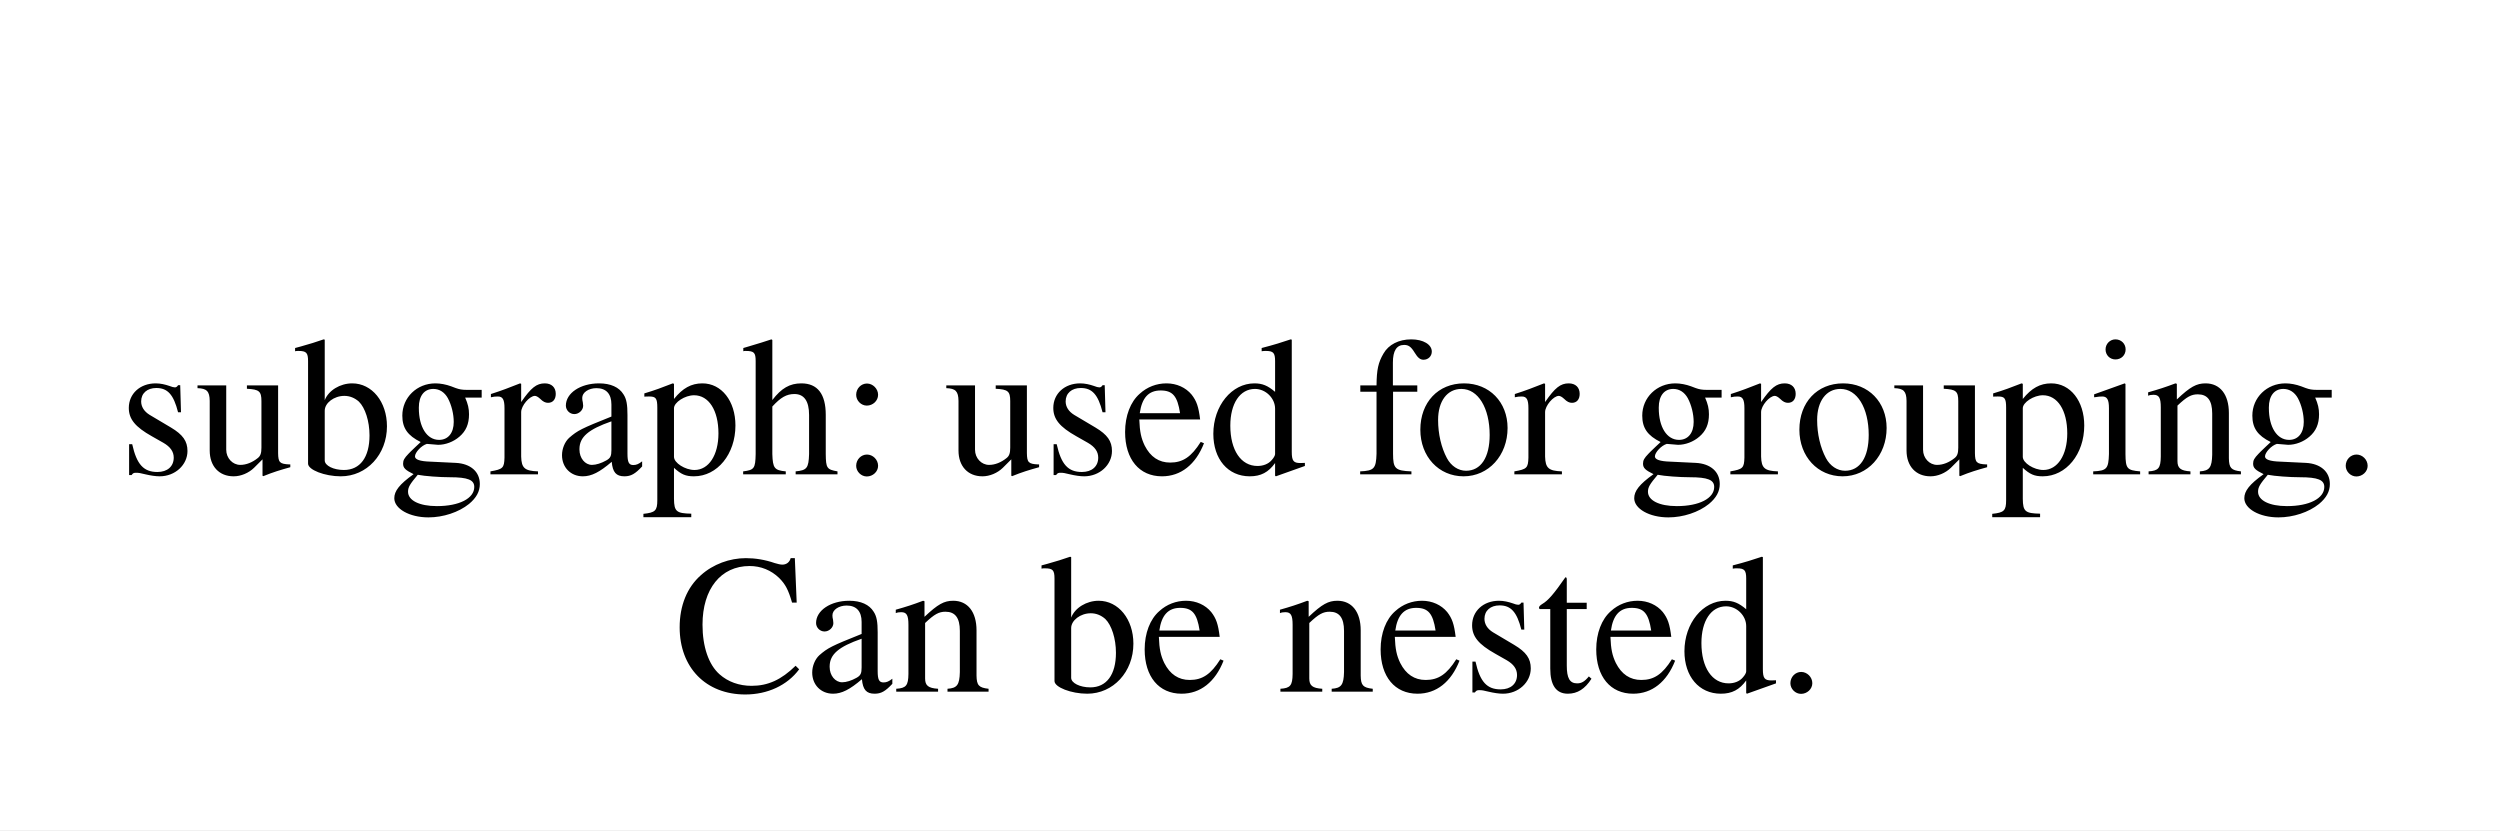
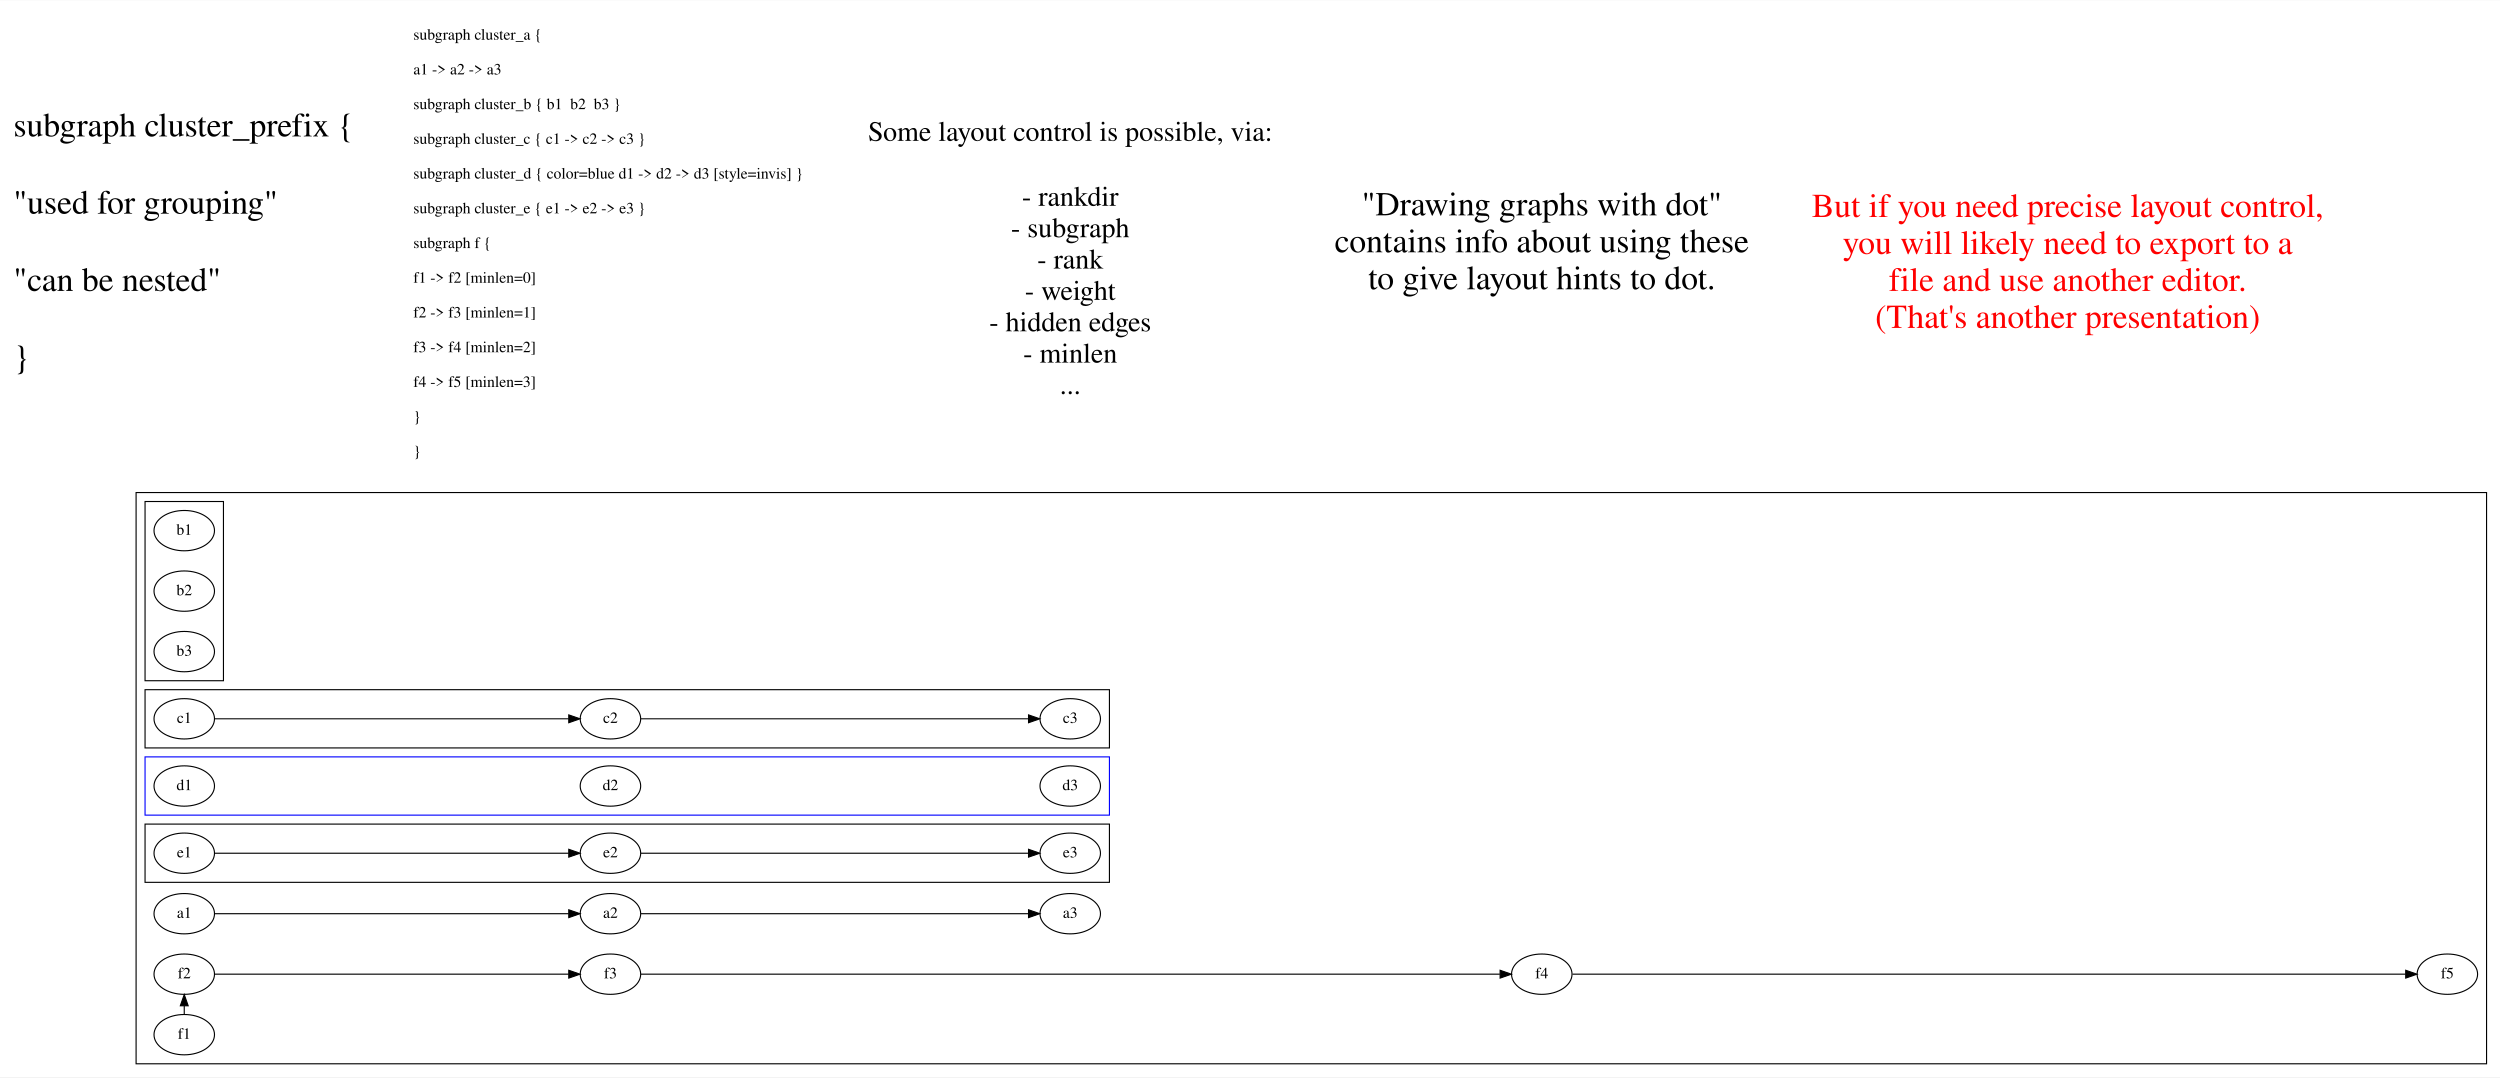
- <svg xmlns="http://www.w3.org/2000/svg" width="253pt" height="84pt" viewBox="0.00 0.00 253.00 84.00">
-   <g id="graph0" class="graph" transform="scale(1 1) rotate(0) translate(4 80)">
-     <polygon fill="white" stroke="transparent" points="-4,4 -4,-80 249,-80 249,4 -4,4" />
+ <svg xmlns="http://www.w3.org/2000/svg" xmlns:xlink="http://www.w3.org/1999/xlink" width="2232pt" height="962pt" viewBox="0.00 0.00 2232.00 961.50">
+   <g id="graph0" class="graph" transform="scale(1 1) rotate(0) translate(4 957.5)">
+     <polygon fill="white" stroke="transparent" points="-4,4 -4,-957.5 2228,-957.5 2228,4 -4,4" />
+     <g id="clust1" class="cluster">
+       <polygon fill="none" stroke="black" points="117.5,-8 117.5,-518 2216,-518 2216,-8 117.5,-8" />
+     </g>
+     <g id="clust2" class="cluster">
+       <polygon fill="none" stroke="black" points="125.5,-350 125.5,-510 195.5,-510 195.5,-350 125.5,-350" />
+     </g>
+     <g id="clust3" class="cluster">
+       <polygon fill="none" stroke="black" points="125.5,-290 125.5,-342 986.5,-342 986.5,-290 125.5,-290" />
+     </g>
+     <g id="clust4" class="cluster">
+       <polygon fill="none" stroke="blue" points="125.5,-230 125.5,-282 986.5,-282 986.5,-230 125.5,-230" />
+     </g>
+     <g id="clust5" class="cluster">
+       <polygon fill="none" stroke="black" points="125.5,-170 125.5,-222 986.5,-222 986.5,-170 125.5,-170" />
+     </g>
    <g id="node1" class="node">
-       <text text-anchor="middle" x="122.5" y="-32" font-family="Times,serif" font-size="20.00">subgraph: used for grouping.</text>
-       <text text-anchor="middle" x="122.5" y="-10" font-family="Times,serif" font-size="20.00">Can be nested.</text>
+       <ellipse fill="none" stroke="black" cx="160.5" cy="-142" rx="27" ry="18" />
+       <text text-anchor="middle" x="160.5" y="-138.3" font-family="Times,serif" font-size="14.00">a1</text>
+     </g>
+     <g id="node2" class="node">
+       <ellipse fill="none" stroke="black" cx="541" cy="-142" rx="27" ry="18" />
+       <text text-anchor="middle" x="541" y="-138.3" font-family="Times,serif" font-size="14.00">a2</text>
+     </g>
+     <g id="edge1" class="edge">
+       <path fill="none" stroke="black" d="M187.52,-142C253.56,-142 427.82,-142 503.76,-142" />
+       <polygon fill="black" stroke="black" points="503.8,-145.5 513.8,-142 503.8,-138.5 503.8,-145.5" />
+     </g>
+     <g id="node3" class="node">
+       <ellipse fill="none" stroke="black" cx="951.5" cy="-142" rx="27" ry="18" />
+       <text text-anchor="middle" x="951.5" y="-138.3" font-family="Times,serif" font-size="14.00">a3</text>
+     </g>
+     <g id="edge2" class="edge">
+       <path fill="none" stroke="black" d="M568.17,-142C638.7,-142 832.85,-142 914.05,-142" />
+       <polygon fill="black" stroke="black" points="914.28,-145.5 924.28,-142 914.28,-138.5 914.28,-145.5" />
+     </g>
+     <g id="node4" class="node">
+       <ellipse fill="none" stroke="black" cx="160.5" cy="-484" rx="27" ry="18" />
+       <text text-anchor="middle" x="160.5" y="-480.3" font-family="Times,serif" font-size="14.00">b1</text>
+     </g>
+     <g id="node5" class="node">
+       <ellipse fill="none" stroke="black" cx="160.5" cy="-430" rx="27" ry="18" />
+       <text text-anchor="middle" x="160.5" y="-426.3" font-family="Times,serif" font-size="14.00">b2</text>
+     </g>
+     <g id="node6" class="node">
+       <ellipse fill="none" stroke="black" cx="160.5" cy="-376" rx="27" ry="18" />
+       <text text-anchor="middle" x="160.5" y="-372.3" font-family="Times,serif" font-size="14.00">b3</text>
+     </g>
+     <g id="node7" class="node">
+       <ellipse fill="none" stroke="black" cx="160.5" cy="-316" rx="27" ry="18" />
+       <text text-anchor="middle" x="160.5" y="-312.3" font-family="Times,serif" font-size="14.00">c1</text>
+     </g>
+     <g id="node8" class="node">
+       <ellipse fill="none" stroke="black" cx="541" cy="-316" rx="27" ry="18" />
+       <text text-anchor="middle" x="541" y="-312.3" font-family="Times,serif" font-size="14.00">c2</text>
+     </g>
+     <g id="edge3" class="edge">
+       <path fill="none" stroke="black" d="M187.52,-316C253.56,-316 427.82,-316 503.76,-316" />
+       <polygon fill="black" stroke="black" points="503.8,-319.5 513.8,-316 503.8,-312.5 503.8,-319.5" />
+     </g>
+     <g id="node9" class="node">
+       <ellipse fill="none" stroke="black" cx="951.5" cy="-316" rx="27" ry="18" />
+       <text text-anchor="middle" x="951.5" y="-312.3" font-family="Times,serif" font-size="14.00">c3</text>
+     </g>
+     <g id="edge4" class="edge">
+       <path fill="none" stroke="black" d="M568.17,-316C638.7,-316 832.85,-316 914.05,-316" />
+       <polygon fill="black" stroke="black" points="914.28,-319.5 924.28,-316 914.28,-312.5 914.28,-319.5" />
+     </g>
+     <g id="node10" class="node">
+       <ellipse fill="none" stroke="black" cx="160.5" cy="-256" rx="27" ry="18" />
+       <text text-anchor="middle" x="160.5" y="-252.3" font-family="Times,serif" font-size="14.00">d1</text>
+     </g>
+     <g id="node11" class="node">
+       <ellipse fill="none" stroke="black" cx="541" cy="-256" rx="27" ry="18" />
+       <text text-anchor="middle" x="541" y="-252.3" font-family="Times,serif" font-size="14.00">d2</text>
+     </g>
+     <g id="node12" class="node">
+       <ellipse fill="none" stroke="black" cx="951.5" cy="-256" rx="27" ry="18" />
+       <text text-anchor="middle" x="951.5" y="-252.3" font-family="Times,serif" font-size="14.00">d3</text>
+     </g>
+     <g id="node13" class="node">
+       <ellipse fill="none" stroke="black" cx="160.5" cy="-196" rx="27" ry="18" />
+       <text text-anchor="middle" x="160.5" y="-192.3" font-family="Times,serif" font-size="14.00">e1</text>
+     </g>
+     <g id="node14" class="node">
+       <ellipse fill="none" stroke="black" cx="541" cy="-196" rx="27" ry="18" />
+       <text text-anchor="middle" x="541" y="-192.3" font-family="Times,serif" font-size="14.00">e2</text>
+     </g>
+     <g id="edge7" class="edge">
+       <path fill="none" stroke="black" d="M187.52,-196C253.56,-196 427.82,-196 503.76,-196" />
+       <polygon fill="black" stroke="black" points="503.8,-199.5 513.8,-196 503.8,-192.5 503.8,-199.5" />
+     </g>
+     <g id="node15" class="node">
+       <ellipse fill="none" stroke="black" cx="951.5" cy="-196" rx="27" ry="18" />
+       <text text-anchor="middle" x="951.5" y="-192.3" font-family="Times,serif" font-size="14.00">e3</text>
+     </g>
+     <g id="edge8" class="edge">
+       <path fill="none" stroke="black" d="M568.17,-196C638.7,-196 832.85,-196 914.05,-196" />
+       <polygon fill="black" stroke="black" points="914.28,-199.5 924.28,-196 914.28,-192.5 914.28,-199.5" />
+     </g>
+     <g id="node16" class="node">
+       <ellipse fill="none" stroke="black" cx="160.5" cy="-34" rx="27" ry="18" />
+       <text text-anchor="middle" x="160.5" y="-30.3" font-family="Times,serif" font-size="14.00">f1</text>
+     </g>
+     <g id="node17" class="node">
+       <ellipse fill="none" stroke="black" cx="160.5" cy="-88" rx="27" ry="18" />
+       <text text-anchor="middle" x="160.5" y="-84.3" font-family="Times,serif" font-size="14.00">f2</text>
+     </g>
+     <g id="edge9" class="edge">
+       <path fill="none" stroke="black" d="M160.5,-52.14C160.5,-54.62 160.5,-57.1 160.5,-59.59" />
+       <polygon fill="black" stroke="black" points="157,-59.79 160.5,-69.79 164,-59.79 157,-59.79" />
+     </g>
+     <g id="node18" class="node">
+       <ellipse fill="none" stroke="black" cx="541" cy="-88" rx="27" ry="18" />
+       <text text-anchor="middle" x="541" y="-84.3" font-family="Times,serif" font-size="14.00">f3</text>
+     </g>
+     <g id="edge10" class="edge">
+       <path fill="none" stroke="black" d="M187.52,-88C253.56,-88 427.82,-88 503.76,-88" />
+       <polygon fill="black" stroke="black" points="503.8,-91.5 513.8,-88 503.8,-84.5 503.8,-91.5" />
+     </g>
+     <g id="node19" class="node">
+       <ellipse fill="none" stroke="black" cx="1372.5" cy="-88" rx="27" ry="18" />
+       <text text-anchor="middle" x="1372.5" y="-84.3" font-family="Times,serif" font-size="14.00">f4</text>
+     </g>
+     <g id="edge11" class="edge">
+       <path fill="none" stroke="black" d="M568.2,-88C689.24,-88 1194.5,-88 1335.07,-88" />
+       <polygon fill="black" stroke="black" points="1335.3,-91.5 1345.3,-88 1335.3,-84.5 1335.3,-91.5" />
+     </g>
+     <g id="node20" class="node">
+       <ellipse fill="none" stroke="black" cx="2181" cy="-88" rx="27" ry="18" />
+       <text text-anchor="middle" x="2181" y="-84.3" font-family="Times,serif" font-size="14.00">f5</text>
+     </g>
+     <g id="edge12" class="edge">
+       <path fill="none" stroke="black" d="M1399.88,-88C1518.94,-88 2006.44,-88 2143.81,-88" />
+       <polygon fill="black" stroke="black" points="2143.83,-91.5 2153.83,-88 2143.83,-84.5 2143.83,-91.5" />
+     </g>
+     <g id="node21" class="node">
+       <text text-anchor="start" x="8" y="-836" font-family="Times,serif" font-size="30.00">subgraph cluster_prefix {</text>
+       <text text-anchor="start" x="8" y="-767" font-family="Times,serif" font-size="30.00">  "used for grouping"</text>
+       <text text-anchor="start" x="8" y="-698" font-family="Times,serif" font-size="30.00">  "can be nested"</text>
+       <text text-anchor="start" x="8" y="-629" font-family="Times,serif" font-size="30.00">}</text>
+     </g>
+     <g id="node22" class="node">
+       <text text-anchor="start" x="365" y="-922.3" font-family="Times,serif" font-size="14.00">subgraph cluster_a {</text>
+       <text text-anchor="start" x="365" y="-891.3" font-family="Times,serif" font-size="14.00">  a1 -&gt; a2 -&gt; a3</text>
+       <text text-anchor="start" x="365" y="-860.3" font-family="Times,serif" font-size="14.00">  subgraph cluster_b { b1  b2  b3 }</text>
+       <text text-anchor="start" x="365" y="-829.3" font-family="Times,serif" font-size="14.00">  subgraph cluster_c { c1 -&gt; c2 -&gt; c3 }</text>
+       <text text-anchor="start" x="365" y="-798.3" font-family="Times,serif" font-size="14.00">  subgraph cluster_d { color=blue d1 -&gt; d2 -&gt; d3 [style=invis] }</text>
+       <text text-anchor="start" x="365" y="-767.3" font-family="Times,serif" font-size="14.00">  subgraph cluster_e { e1 -&gt; e2 -&gt; e3 }</text>
+       <text text-anchor="start" x="365" y="-736.3" font-family="Times,serif" font-size="14.00">  subgraph f {</text>
+       <text text-anchor="start" x="365" y="-705.3" font-family="Times,serif" font-size="14.00">    f1 -&gt; f2 [minlen=0]</text>
+       <text text-anchor="start" x="365" y="-674.3" font-family="Times,serif" font-size="14.00">    f2 -&gt; f3 [minlen=1]</text>
+       <text text-anchor="start" x="365" y="-643.3" font-family="Times,serif" font-size="14.00">    f3 -&gt; f4 [minlen=2]</text>
+       <text text-anchor="start" x="365" y="-612.3" font-family="Times,serif" font-size="14.00">    f4 -&gt; f5 [minlen=3]</text>
+       <text text-anchor="start" x="365" y="-581.3" font-family="Times,serif" font-size="14.00">  }</text>
+       <text text-anchor="start" x="365" y="-550.3" font-family="Times,serif" font-size="14.00">}</text>
+     </g>
+     <g id="node23" class="node">
+       <text text-anchor="middle" x="951.5" y="-832" font-family="Times,serif" font-size="25.00">Some layout control is possible, via:</text>
+       <text text-anchor="middle" x="951.5" y="-774" font-family="Times,serif" font-size="25.00">- rankdir</text>
+       <text text-anchor="middle" x="951.5" y="-746" font-family="Times,serif" font-size="25.00">- subgraph</text>
+       <text text-anchor="middle" x="951.5" y="-718" font-family="Times,serif" font-size="25.00">- rank</text>
+       <text text-anchor="middle" x="951.5" y="-690" font-family="Times,serif" font-size="25.00">- weight</text>
+       <text text-anchor="middle" x="951.5" y="-662" font-family="Times,serif" font-size="25.00">- hidden edges</text>
+       <text text-anchor="middle" x="951.5" y="-634" font-family="Times,serif" font-size="25.00">- minlen</text>
+       <text text-anchor="middle" x="951.5" y="-606" font-family="Times,serif" font-size="25.00"> ...</text>
+     </g>
+     <g id="node24" class="node">
+       <g id="a_node24">
+         <a xlink:href="https://www.graphviz.org/pdf/dotguide.pdf" xlink:title="&quot;Drawing graphs with dot&quot;&#10;contains info about using these&#10;to give layout hints to dot.&#10;">
+           <text text-anchor="middle" x="1372.5" y="-765.5" font-family="Times,serif" font-size="30.00">"Drawing graphs with dot"</text>
+           <text text-anchor="middle" x="1372.5" y="-732.5" font-family="Times,serif" font-size="30.00">contains info about using these</text>
+           <text text-anchor="middle" x="1372.5" y="-699.5" font-family="Times,serif" font-size="30.00">to give layout hints to dot.</text>
+         </a>
+       </g>
+     </g>
+     <g id="node25" class="node">
+       <text text-anchor="middle" x="1842" y="-764" font-family="Times,serif" font-size="30.00" fill="red">But if you need precise layout control,</text>
+       <text text-anchor="middle" x="1842" y="-731" font-family="Times,serif" font-size="30.00" fill="red">you will likely need to export to a</text>
+       <text text-anchor="middle" x="1842" y="-698" font-family="Times,serif" font-size="30.00" fill="red">file and use another editor.</text>
+       <text text-anchor="middle" x="1842" y="-665" font-family="Times,serif" font-size="30.00" fill="red">(That's another presentation)</text>
    </g>
  </g>
</svg>
